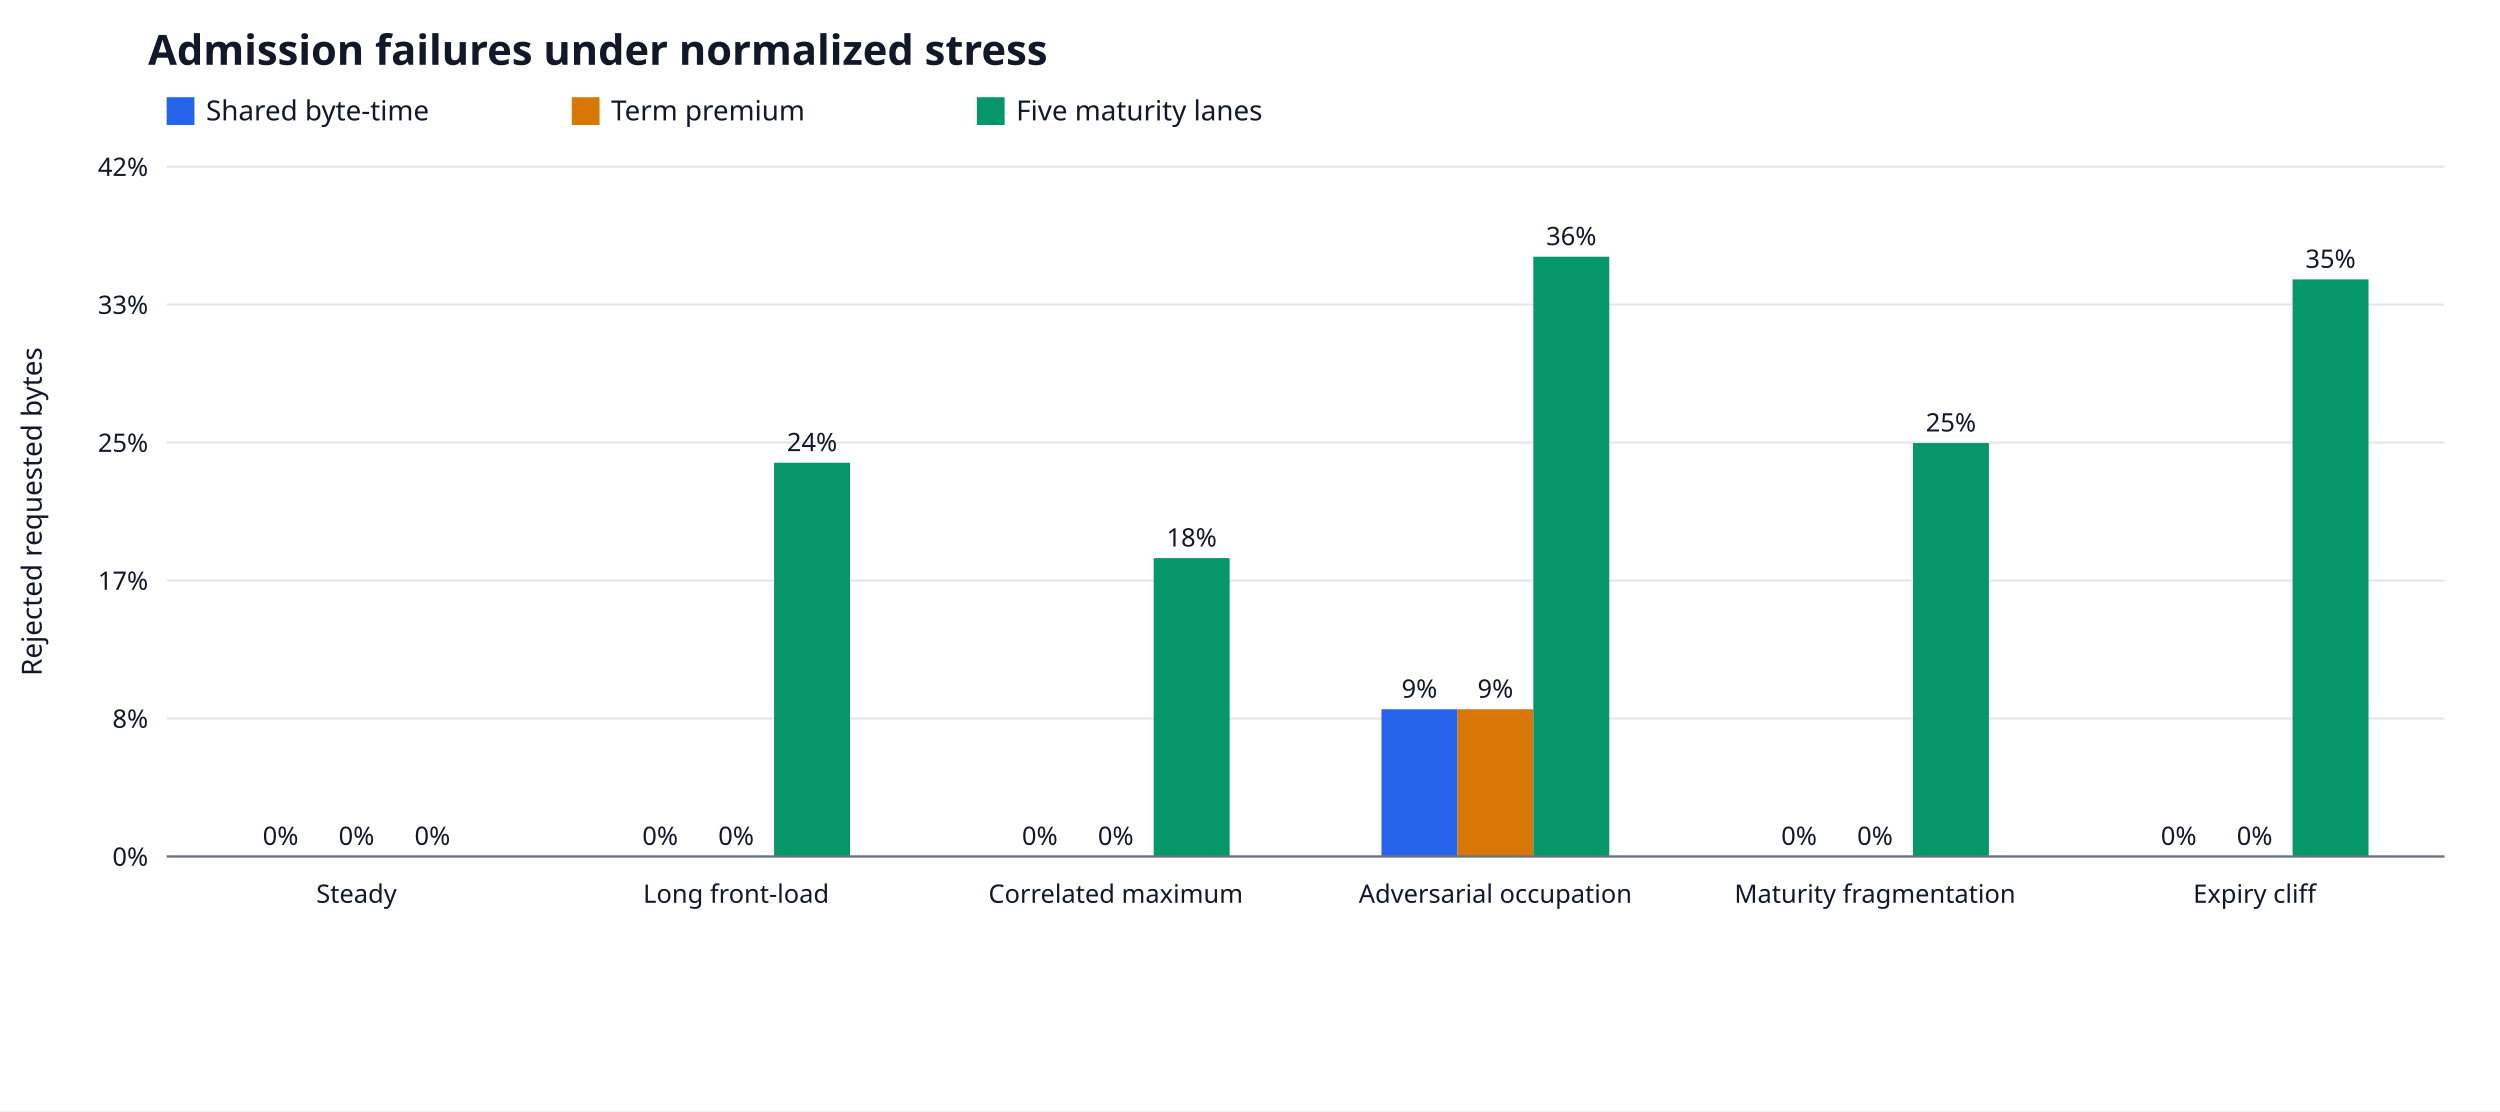
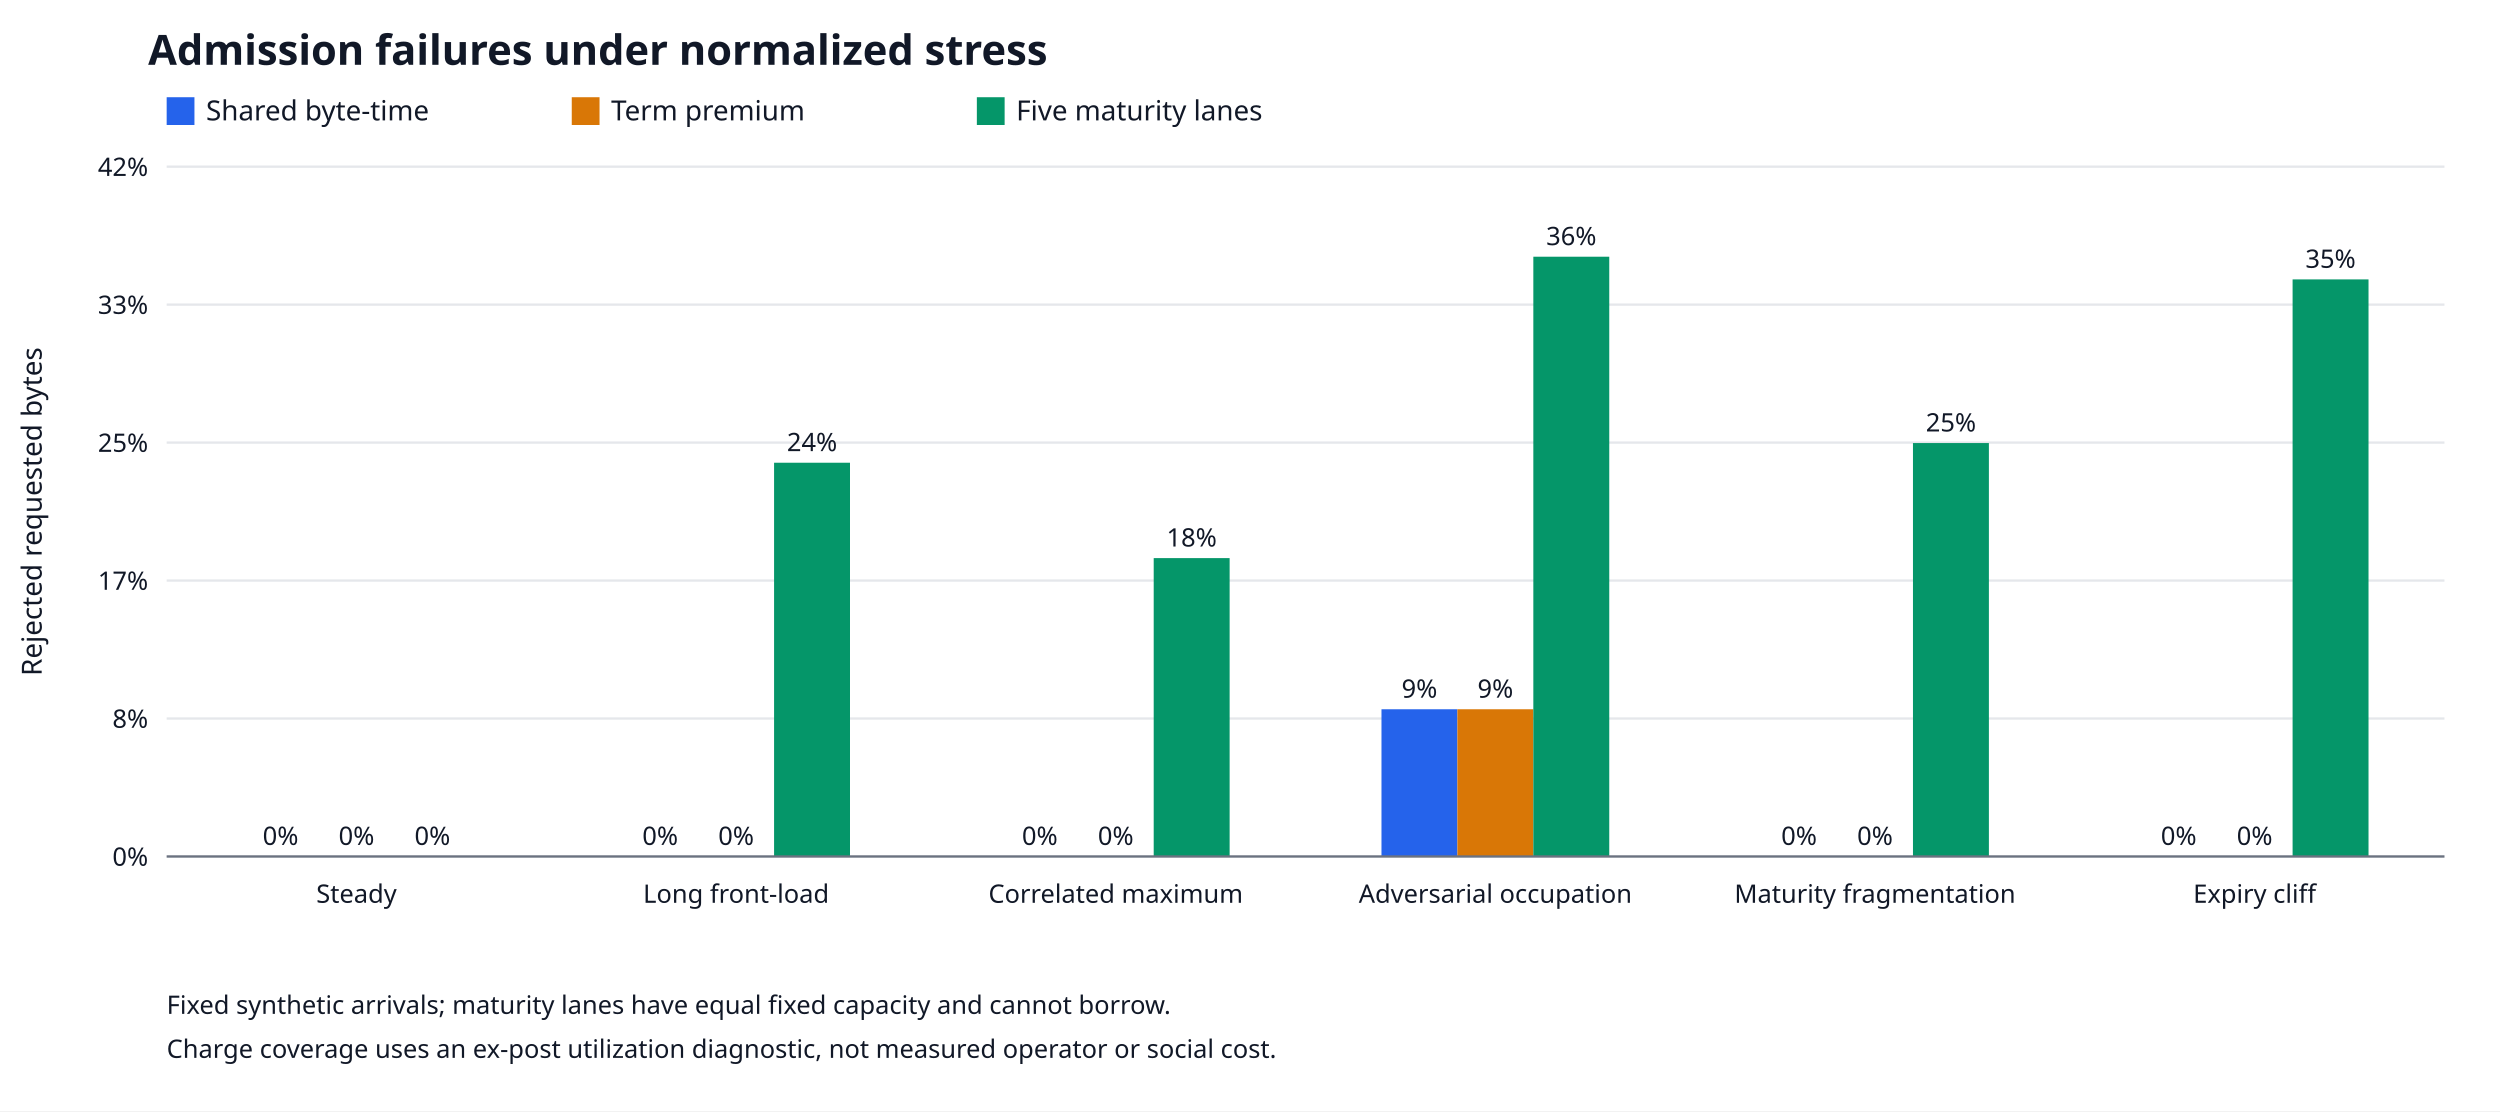
<svg xmlns="http://www.w3.org/2000/svg" width="1080" height="480" viewBox="0 0 1080 480" role="img" aria-labelledby="title desc">
  <style>text{font-family:system-ui,sans-serif;fill:#111827}.axis{stroke:#6b7280;stroke-width:1}.grid{stroke:#e5e7eb;stroke-width:1}.label{font-size:12px}.small{font-size:11px}.title{font-size:18px;font-weight:600}.legend{font-size:12px}</style>
  <rect width="1080" height="480" fill="#ffffff" />
  <text class="title" x="64" y="28">Admission failures under normalized stress</text>
  <rect x="72" y="42" width="12" height="12" fill="#2563eb" />
  <text class="legend" x="89" y="52">Shared byte-time</text>
  <rect x="247" y="42" width="12" height="12" fill="#d97706" />
  <text class="legend" x="264" y="52">Term premium</text>
  <rect x="422" y="42" width="12" height="12" fill="#059669" />
  <text class="legend" x="439" y="52">Five maturity lanes</text>
  <line class="grid" x1="72" y1="370.0" x2="1056" y2="370.0" />
  <text class="small" text-anchor="end" x="64" y="374.0">0%</text>
  <line class="grid" x1="72" y1="310.4" x2="1056" y2="310.4" />
  <text class="small" text-anchor="end" x="64" y="314.4">8%</text>
  <line class="grid" x1="72" y1="250.8" x2="1056" y2="250.8" />
  <text class="small" text-anchor="end" x="64" y="254.8">17%</text>
  <line class="grid" x1="72" y1="191.2" x2="1056" y2="191.2" />
  <text class="small" text-anchor="end" x="64" y="195.2">25%</text>
  <line class="grid" x1="72" y1="131.6" x2="1056" y2="131.6" />
  <text class="small" text-anchor="end" x="64" y="135.6">33%</text>
  <line class="grid" x1="72" y1="72.0" x2="1056" y2="72.0" />
  <text class="small" text-anchor="end" x="64" y="76.0">42%</text>
  <rect x="104.8" y="370.0" width="32.8" height="0.0" fill="#2563eb" />
  <text class="small" text-anchor="middle" x="121.2" y="365.0">0%</text>
  <rect x="137.6" y="370.0" width="32.8" height="0.0" fill="#d97706" />
  <text class="small" text-anchor="middle" x="154.0" y="365.0">0%</text>
  <rect x="170.4" y="370.0" width="32.8" height="0.0" fill="#059669" />
  <text class="small" text-anchor="middle" x="186.8" y="365.0">0%</text>
  <text class="small" text-anchor="middle" x="154.0" y="390">Steady</text>
  <rect x="268.8" y="370.0" width="32.8" height="0.0" fill="#2563eb" />
  <text class="small" text-anchor="middle" x="285.2" y="365.0">0%</text>
  <rect x="301.6" y="370.0" width="32.8" height="0.0" fill="#d97706" />
  <text class="small" text-anchor="middle" x="318.0" y="365.0">0%</text>
  <rect x="334.4" y="199.9" width="32.8" height="170.1" fill="#059669" />
  <text class="small" text-anchor="middle" x="350.8" y="194.9">24%</text>
  <text class="small" text-anchor="middle" x="318.0" y="390">Long front-load</text>
  <rect x="432.8" y="370.0" width="32.8" height="0.0" fill="#2563eb" />
  <text class="small" text-anchor="middle" x="449.2" y="365.0">0%</text>
  <rect x="465.6" y="370.0" width="32.8" height="0.0" fill="#d97706" />
  <text class="small" text-anchor="middle" x="482.0" y="365.0">0%</text>
  <rect x="498.4" y="241.1" width="32.8" height="128.9" fill="#059669" />
  <text class="small" text-anchor="middle" x="514.8" y="236.1">18%</text>
  <text class="small" text-anchor="middle" x="482.0" y="390">Correlated maximum</text>
  <rect x="596.8" y="306.4" width="32.8" height="63.6" fill="#2563eb" />
  <text class="small" text-anchor="middle" x="613.2" y="301.4">9%</text>
  <rect x="629.6" y="306.4" width="32.8" height="63.6" fill="#d97706" />
  <text class="small" text-anchor="middle" x="646.0" y="301.4">9%</text>
  <rect x="662.4" y="110.9" width="32.8" height="259.1" fill="#059669" />
  <text class="small" text-anchor="middle" x="678.8" y="105.9">36%</text>
  <text class="small" text-anchor="middle" x="646.0" y="390">Adversarial occupation</text>
  <rect x="760.8" y="370.0" width="32.8" height="0.0" fill="#2563eb" />
  <text class="small" text-anchor="middle" x="777.2" y="365.0">0%</text>
  <rect x="793.6" y="370.0" width="32.8" height="0.0" fill="#d97706" />
  <text class="small" text-anchor="middle" x="810.0" y="365.0">0%</text>
  <rect x="826.4" y="191.4" width="32.8" height="178.6" fill="#059669" />
  <text class="small" text-anchor="middle" x="842.8" y="186.4">25%</text>
  <text class="small" text-anchor="middle" x="810.0" y="390">Maturity fragmentation</text>
  <rect x="924.8" y="370.0" width="32.8" height="0.0" fill="#2563eb" />
  <text class="small" text-anchor="middle" x="941.2" y="365.0">0%</text>
  <rect x="957.6" y="370.0" width="32.8" height="0.0" fill="#d97706" />
  <text class="small" text-anchor="middle" x="974.0" y="365.0">0%</text>
  <rect x="990.4" y="120.7" width="32.8" height="249.3" fill="#059669" />
  <text class="small" text-anchor="middle" x="1006.8" y="115.7">35%</text>
  <text class="small" text-anchor="middle" x="974.0" y="390">Expiry cliff</text>
  <line class="axis" x1="72" y1="370" x2="1056" y2="370" />
  <text class="label" text-anchor="middle" transform="translate(18 221.0) rotate(-90)">Rejected requested bytes</text>
+   <text class="small" x="72" y="438">Fixed synthetic arrivals; maturity lanes have equal fixed capacity and cannot borrow.</text>
+   <text class="small" x="72" y="457">Charge coverage uses an ex-post utilization diagnostic, not measured operator or social cost.</text>
</svg>
